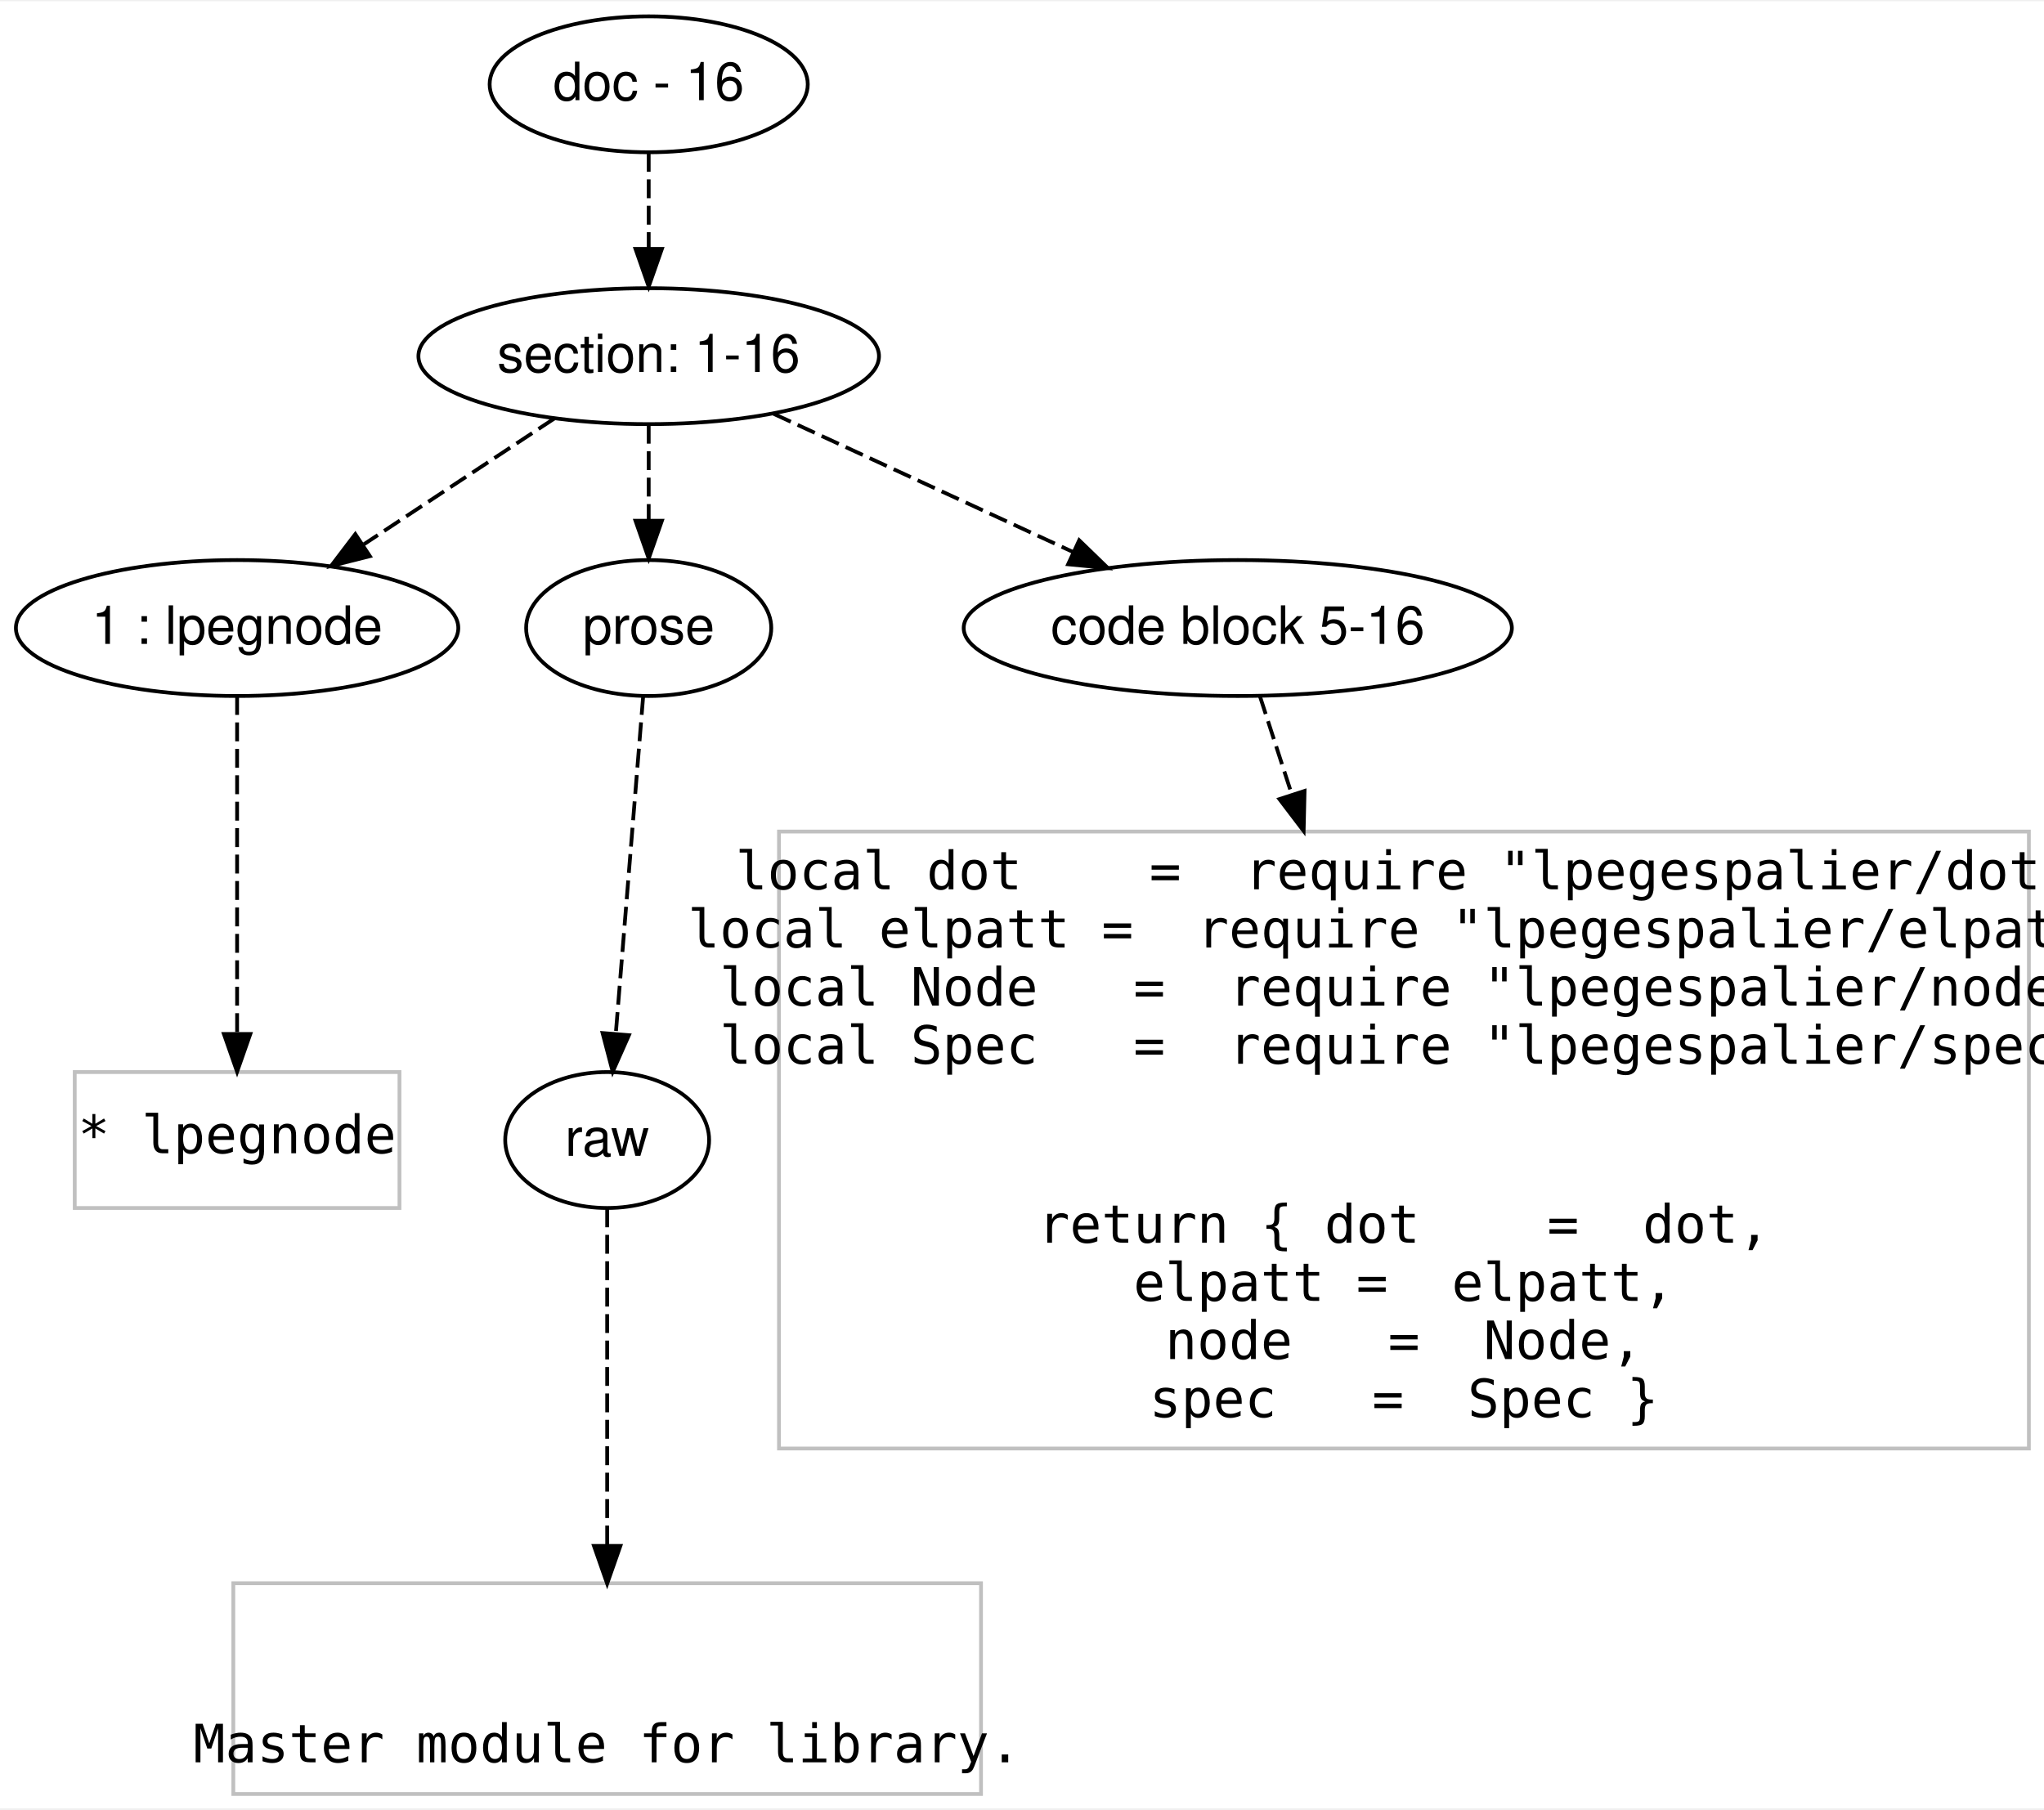
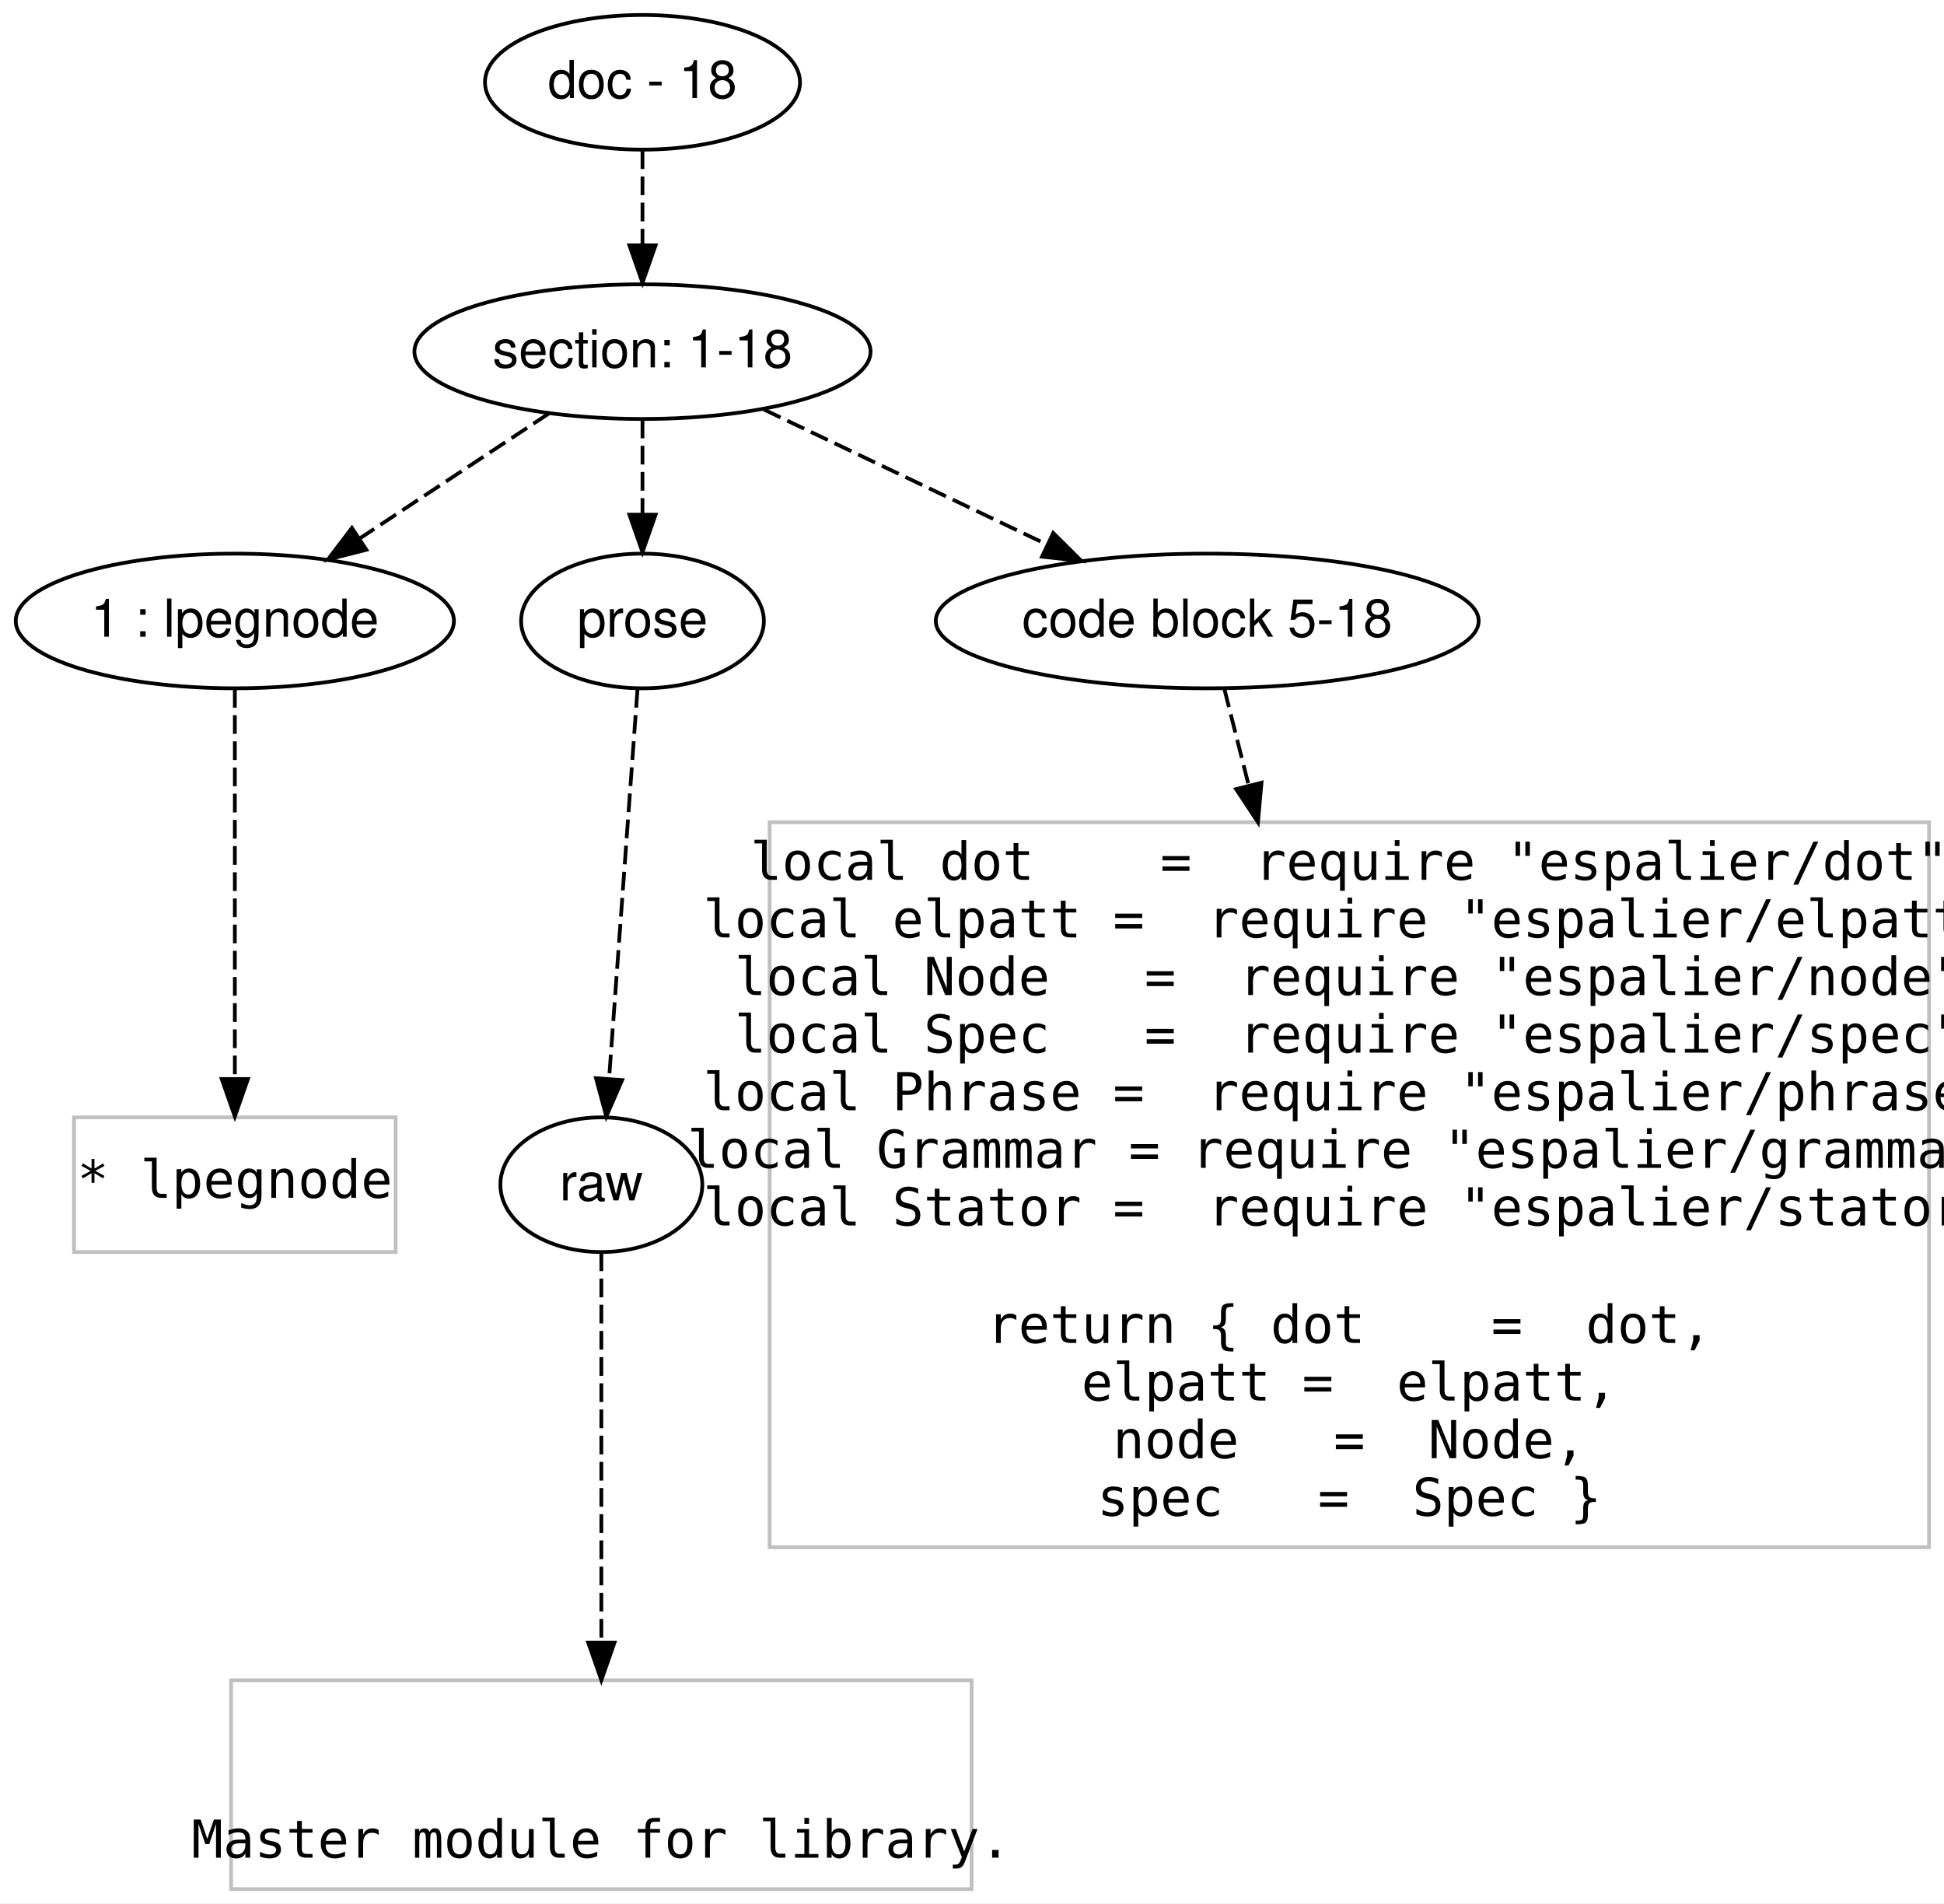
- <svg xmlns="http://www.w3.org/2000/svg" width="541pt" height="479pt" viewBox="0.00 0.00 541.29 478.60">
-   <g id="graph0" class="graph" transform="scale(1 1) rotate(0) translate(4 474.6003)">
-     <polygon fill="#ffffff" stroke="transparent" points="-4,4 -4,-474.6 537.289,-474.6 537.289,4 -4,4" />
+ <svg xmlns="http://www.w3.org/2000/svg" width="520pt" height="509pt" viewBox="0.00 0.00 519.79 508.80">
+   <g id="graph0" class="graph" transform="scale(1 1) rotate(0) translate(4 504.8004)">
+     <polygon fill="#ffffff" stroke="transparent" points="-4,4 -4,-504.8 515.789,-504.8 515.789,4 -4,4" />
    <g id="node1" class="node">
-       <ellipse fill="none" stroke="#000000" cx="167.789" cy="-452.6" rx="42.122" ry="18" />
-       <text text-anchor="middle" x="167.789" y="-448.4" font-family="Helvetica,sans-Serif" font-size="14.00" fill="#000000">doc - 16</text>
+       <ellipse fill="none" stroke="#000000" cx="167.789" cy="-482.8" rx="42.122" ry="18" />
+       <text text-anchor="middle" x="167.789" y="-478.6" font-family="Helvetica,sans-Serif" font-size="14.00" fill="#000000">doc - 18</text>
    </g>
    <g id="node2" class="node">
-       <ellipse fill="none" stroke="#000000" cx="167.789" cy="-380.6" rx="60.983" ry="18" />
-       <text text-anchor="middle" x="167.789" y="-376.4" font-family="Helvetica,sans-Serif" font-size="14.00" fill="#000000">section: 1-16</text>
+       <ellipse fill="none" stroke="#000000" cx="167.789" cy="-410.8" rx="60.983" ry="18" />
+       <text text-anchor="middle" x="167.789" y="-406.6" font-family="Helvetica,sans-Serif" font-size="14.00" fill="#000000">section: 1-18</text>
    </g>
    <g id="edge1" class="edge">
-       <path fill="none" stroke="#000000" stroke-dasharray="5,2" d="M167.789,-434.432C167.789,-426.731 167.789,-417.575 167.789,-409.017" />
-       <polygon fill="#000000" stroke="#000000" points="171.289,-409.014 167.789,-399.014 164.289,-409.014 171.289,-409.014" />
+       <path fill="none" stroke="#000000" stroke-dasharray="5,2" d="M167.789,-464.632C167.789,-456.931 167.789,-447.775 167.789,-439.217" />
+       <polygon fill="#000000" stroke="#000000" points="171.289,-439.214 167.789,-429.214 164.289,-439.214 171.289,-439.214" />
    </g>
    <g id="node3" class="node">
-       <ellipse fill="none" stroke="#000000" cx="58.789" cy="-308.6" rx="58.579" ry="18" />
-       <text text-anchor="middle" x="58.789" y="-304.4" font-family="Helvetica,sans-Serif" font-size="14.00" fill="#000000">1 : lpegnode</text>
+       <ellipse fill="none" stroke="#000000" cx="58.789" cy="-338.8" rx="58.579" ry="18" />
+       <text text-anchor="middle" x="58.789" y="-334.6" font-family="Helvetica,sans-Serif" font-size="14.00" fill="#000000">1 : lpegnode</text>
    </g>
    <g id="edge2" class="edge">
-       <path fill="none" stroke="#000000" stroke-dasharray="5,2" d="M142.782,-364.082C127.827,-354.204 108.632,-341.524 92.368,-330.781" />
-       <polygon fill="#000000" stroke="#000000" points="93.953,-327.633 83.68,-325.042 90.094,-333.474 93.953,-327.633" />
+       <path fill="none" stroke="#000000" stroke-dasharray="5,2" d="M142.782,-394.282C127.827,-384.404 108.632,-371.724 92.368,-360.981" />
+       <polygon fill="#000000" stroke="#000000" points="93.953,-357.833 83.68,-355.242 90.094,-363.674 93.953,-357.833" />
    </g>
    <g id="node4" class="node">
-       <ellipse fill="none" stroke="#000000" cx="167.789" cy="-308.6" rx="32.459" ry="18" />
-       <text text-anchor="middle" x="167.789" y="-304.4" font-family="Helvetica,sans-Serif" font-size="14.00" fill="#000000">prose</text>
+       <ellipse fill="none" stroke="#000000" cx="167.789" cy="-338.8" rx="32.459" ry="18" />
+       <text text-anchor="middle" x="167.789" y="-334.6" font-family="Helvetica,sans-Serif" font-size="14.00" fill="#000000">prose</text>
    </g>
    <g id="edge3" class="edge">
-       <path fill="none" stroke="#000000" stroke-dasharray="5,2" d="M167.789,-362.432C167.789,-354.731 167.789,-345.575 167.789,-337.017" />
-       <polygon fill="#000000" stroke="#000000" points="171.289,-337.014 167.789,-327.014 164.289,-337.014 171.289,-337.014" />
+       <path fill="none" stroke="#000000" stroke-dasharray="5,2" d="M167.789,-392.632C167.789,-384.931 167.789,-375.775 167.789,-367.217" />
+       <polygon fill="#000000" stroke="#000000" points="171.289,-367.214 167.789,-357.214 164.289,-367.214 171.289,-367.214" />
    </g>
    <g id="node5" class="node">
-       <ellipse fill="none" stroke="#000000" cx="323.789" cy="-308.6" rx="72.584" ry="18" />
-       <text text-anchor="middle" x="323.789" y="-304.4" font-family="Helvetica,sans-Serif" font-size="14.00" fill="#000000">code block 5-16</text>
+       <ellipse fill="none" stroke="#000000" cx="318.789" cy="-338.8" rx="72.584" ry="18" />
+       <text text-anchor="middle" x="318.789" y="-334.6" font-family="Helvetica,sans-Serif" font-size="14.00" fill="#000000">code block 5-18</text>
    </g>
    <g id="edge4" class="edge">
-       <path fill="none" stroke="#000000" stroke-dasharray="5,2" d="M200.873,-365.331C223.951,-354.679 254.987,-340.355 280.098,-328.765" />
-       <polygon fill="#000000" stroke="#000000" points="281.791,-331.839 289.403,-324.471 278.857,-325.483 281.791,-331.839" />
+       <path fill="none" stroke="#000000" stroke-dasharray="5,2" d="M200.182,-395.355C222.292,-384.812 251.818,-370.734 275.879,-359.261" />
+       <polygon fill="#000000" stroke="#000000" points="277.622,-362.307 285.142,-354.844 274.609,-355.989 277.622,-362.307" />
    </g>
    <g id="node6" class="node">
-       <polygon fill="none" stroke="#c0c0c0" points="101.789,-191 15.789,-191 15.789,-155 101.789,-155 101.789,-191" />
-       <text text-anchor="middle" x="58.789" y="-169.5" font-family="Inconsolata" font-size="14.00" fill="#000000">* lpegnode</text>
+       <polygon fill="none" stroke="#c0c0c0" points="101.789,-206.1 15.789,-206.1 15.789,-170.1 101.789,-170.1 101.789,-206.1" />
+       <text text-anchor="middle" x="58.789" y="-184.6" font-family="Inconsolata" font-size="14.00" fill="#000000">* lpegnode</text>
    </g>
    <g id="edge5" class="edge">
-       <path fill="none" stroke="#000000" stroke-dasharray="5,2" d="M58.789,-290.594C58.789,-267.799 58.789,-228.269 58.789,-201.393" />
-       <polygon fill="#000000" stroke="#000000" points="62.289,-201.081 58.789,-191.081 55.289,-201.081 62.289,-201.081" />
+       <path fill="none" stroke="#000000" stroke-dasharray="5,2" d="M58.789,-320.622C58.789,-294.712 58.789,-246.922 58.789,-216.367" />
+       <polygon fill="#000000" stroke="#000000" points="62.289,-216.343 58.789,-206.343 55.289,-216.343 62.289,-216.343" />
    </g>
    <g id="node7" class="node">
-       <ellipse fill="none" stroke="#000000" cx="156.789" cy="-173" rx="27" ry="18" />
-       <text text-anchor="middle" x="156.789" y="-168.8" font-family="Helvetica,sans-Serif" font-size="14.00" fill="#000000">raw</text>
+       <ellipse fill="none" stroke="#000000" cx="156.789" cy="-188.1" rx="27" ry="18" />
+       <text text-anchor="middle" x="156.789" y="-183.9" font-family="Helvetica,sans-Serif" font-size="14.00" fill="#000000">raw</text>
    </g>
    <g id="edge6" class="edge">
-       <path fill="none" stroke="#000000" stroke-dasharray="5,2" d="M166.328,-290.594C164.479,-267.799 161.273,-228.269 159.092,-201.393" />
-       <polygon fill="#000000" stroke="#000000" points="162.553,-200.766 158.256,-191.081 155.576,-201.332 162.553,-200.766" />
+       <path fill="none" stroke="#000000" stroke-dasharray="5,2" d="M166.462,-320.622C164.571,-294.712 161.083,-246.922 158.852,-216.367" />
+       <polygon fill="#000000" stroke="#000000" points="162.339,-216.061 158.121,-206.343 155.358,-216.571 162.339,-216.061" />
    </g>
    <g id="node9" class="node">
-       <polygon fill="none" stroke="#c0c0c0" points="533.289,-254.701 202.289,-254.701 202.289,-91.3 533.289,-91.3 533.289,-254.701" />
-       <text text-anchor="middle" x="367.789" y="-239.4" font-family="Inconsolata" font-size="14.00" fill="#000000">local dot    =  require "lpegespalier/dot"</text>
-       <text text-anchor="middle" x="367.789" y="-224" font-family="Inconsolata" font-size="14.00" fill="#000000">local elpatt =  require "lpegespalier/elpatt"</text>
-       <text text-anchor="middle" x="367.789" y="-208.6" font-family="Inconsolata" font-size="14.00" fill="#000000">local Node   =  require "lpegespalier/node"</text>
-       <text text-anchor="middle" x="367.789" y="-193.2" font-family="Inconsolata" font-size="14.00" fill="#000000">local Spec   =  require "lpegespalier/spec"</text>
-       <text text-anchor="middle" x="367.789" y="-145.8" font-family="Inconsolata" font-size="14.00" fill="#000000">return { dot    =  dot,</text>
-       <text text-anchor="middle" x="367.789" y="-130.4" font-family="Inconsolata" font-size="14.00" fill="#000000">       elpatt =  elpatt,</text>
-       <text text-anchor="middle" x="367.789" y="-115" font-family="Inconsolata" font-size="14.00" fill="#000000">       node   =  Node,</text>
-       <text text-anchor="middle" x="367.789" y="-99.6" font-family="Inconsolata" font-size="14.00" fill="#000000">       spec   =  Spec }</text>
+       <polygon fill="none" stroke="#c0c0c0" points="511.789,-285.001 201.789,-285.001 201.789,-91.199 511.789,-91.199 511.789,-285.001" />
+       <text text-anchor="middle" x="356.789" y="-269.6" font-family="Inconsolata" font-size="14.00" fill="#000000">local dot    =  require "espalier/dot"</text>
+       <text text-anchor="middle" x="356.789" y="-254.2" font-family="Inconsolata" font-size="14.00" fill="#000000">local elpatt =  require "espalier/elpatt"</text>
+       <text text-anchor="middle" x="356.789" y="-238.8" font-family="Inconsolata" font-size="14.00" fill="#000000">local Node   =  require "espalier/node"</text>
+       <text text-anchor="middle" x="356.789" y="-223.4" font-family="Inconsolata" font-size="14.00" fill="#000000">local Spec   =  require "espalier/spec"</text>
+       <text text-anchor="middle" x="356.789" y="-208" font-family="Inconsolata" font-size="14.00" fill="#000000">local Phrase =  require "espalier/phrase"</text>
+       <text text-anchor="middle" x="356.789" y="-192.6" font-family="Inconsolata" font-size="14.00" fill="#000000">local Grammar = require "espalier/grammar"</text>
+       <text text-anchor="middle" x="356.789" y="-177.2" font-family="Inconsolata" font-size="14.00" fill="#000000">local Stator =  require "espalier/stator"</text>
+       <text text-anchor="middle" x="356.789" y="-145.8" font-family="Inconsolata" font-size="14.00" fill="#000000">return { dot    =  dot,</text>
+       <text text-anchor="middle" x="356.789" y="-130.4" font-family="Inconsolata" font-size="14.00" fill="#000000">       elpatt =  elpatt,</text>
+       <text text-anchor="middle" x="356.789" y="-115" font-family="Inconsolata" font-size="14.00" fill="#000000">       node   =  Node,</text>
+       <text text-anchor="middle" x="356.789" y="-99.6" font-family="Inconsolata" font-size="14.00" fill="#000000">       spec   =  Spec }</text>
    </g>
    <g id="edge8" class="edge">
-       <path fill="none" stroke="#000000" stroke-dasharray="5,2" d="M329.632,-290.594C332.006,-283.278 334.939,-274.238 338.116,-264.447" />
-       <polygon fill="#000000" stroke="#000000" points="341.47,-265.452 341.227,-254.86 334.811,-263.291 341.47,-265.452" />
+       <path fill="none" stroke="#000000" stroke-dasharray="5,2" d="M323.373,-320.622C325.179,-313.459 327.407,-304.624 329.848,-294.943" />
+       <polygon fill="#000000" stroke="#000000" points="333.301,-295.563 332.352,-285.011 326.514,-293.851 333.301,-295.563" />
    </g>
    <g id="node8" class="node">
      <polygon fill="none" stroke="#c0c0c0" points="255.789,-55.602 57.789,-55.602 57.789,.202 255.789,.202 255.789,-55.602" />
      <text text-anchor="middle" x="156.789" y="-8.2" font-family="Inconsolata" font-size="14.00" fill="#000000">Master module for library.</text>
    </g>
    <g id="edge7" class="edge">
-       <path fill="none" stroke="#000000" stroke-dasharray="5,2" d="M156.789,-154.892C156.789,-132.668 156.789,-94.399 156.789,-65.628" />
-       <polygon fill="#000000" stroke="#000000" points="160.289,-65.506 156.789,-55.506 153.289,-65.506 160.289,-65.506" />
+       <path fill="none" stroke="#000000" stroke-dasharray="5,2" d="M156.789,-170.012C156.789,-144.876 156.789,-98.766 156.789,-65.842" />
+       <polygon fill="#000000" stroke="#000000" points="160.289,-65.66 156.789,-55.66 153.289,-65.66 160.289,-65.66" />
    </g>
  </g>
</svg>
